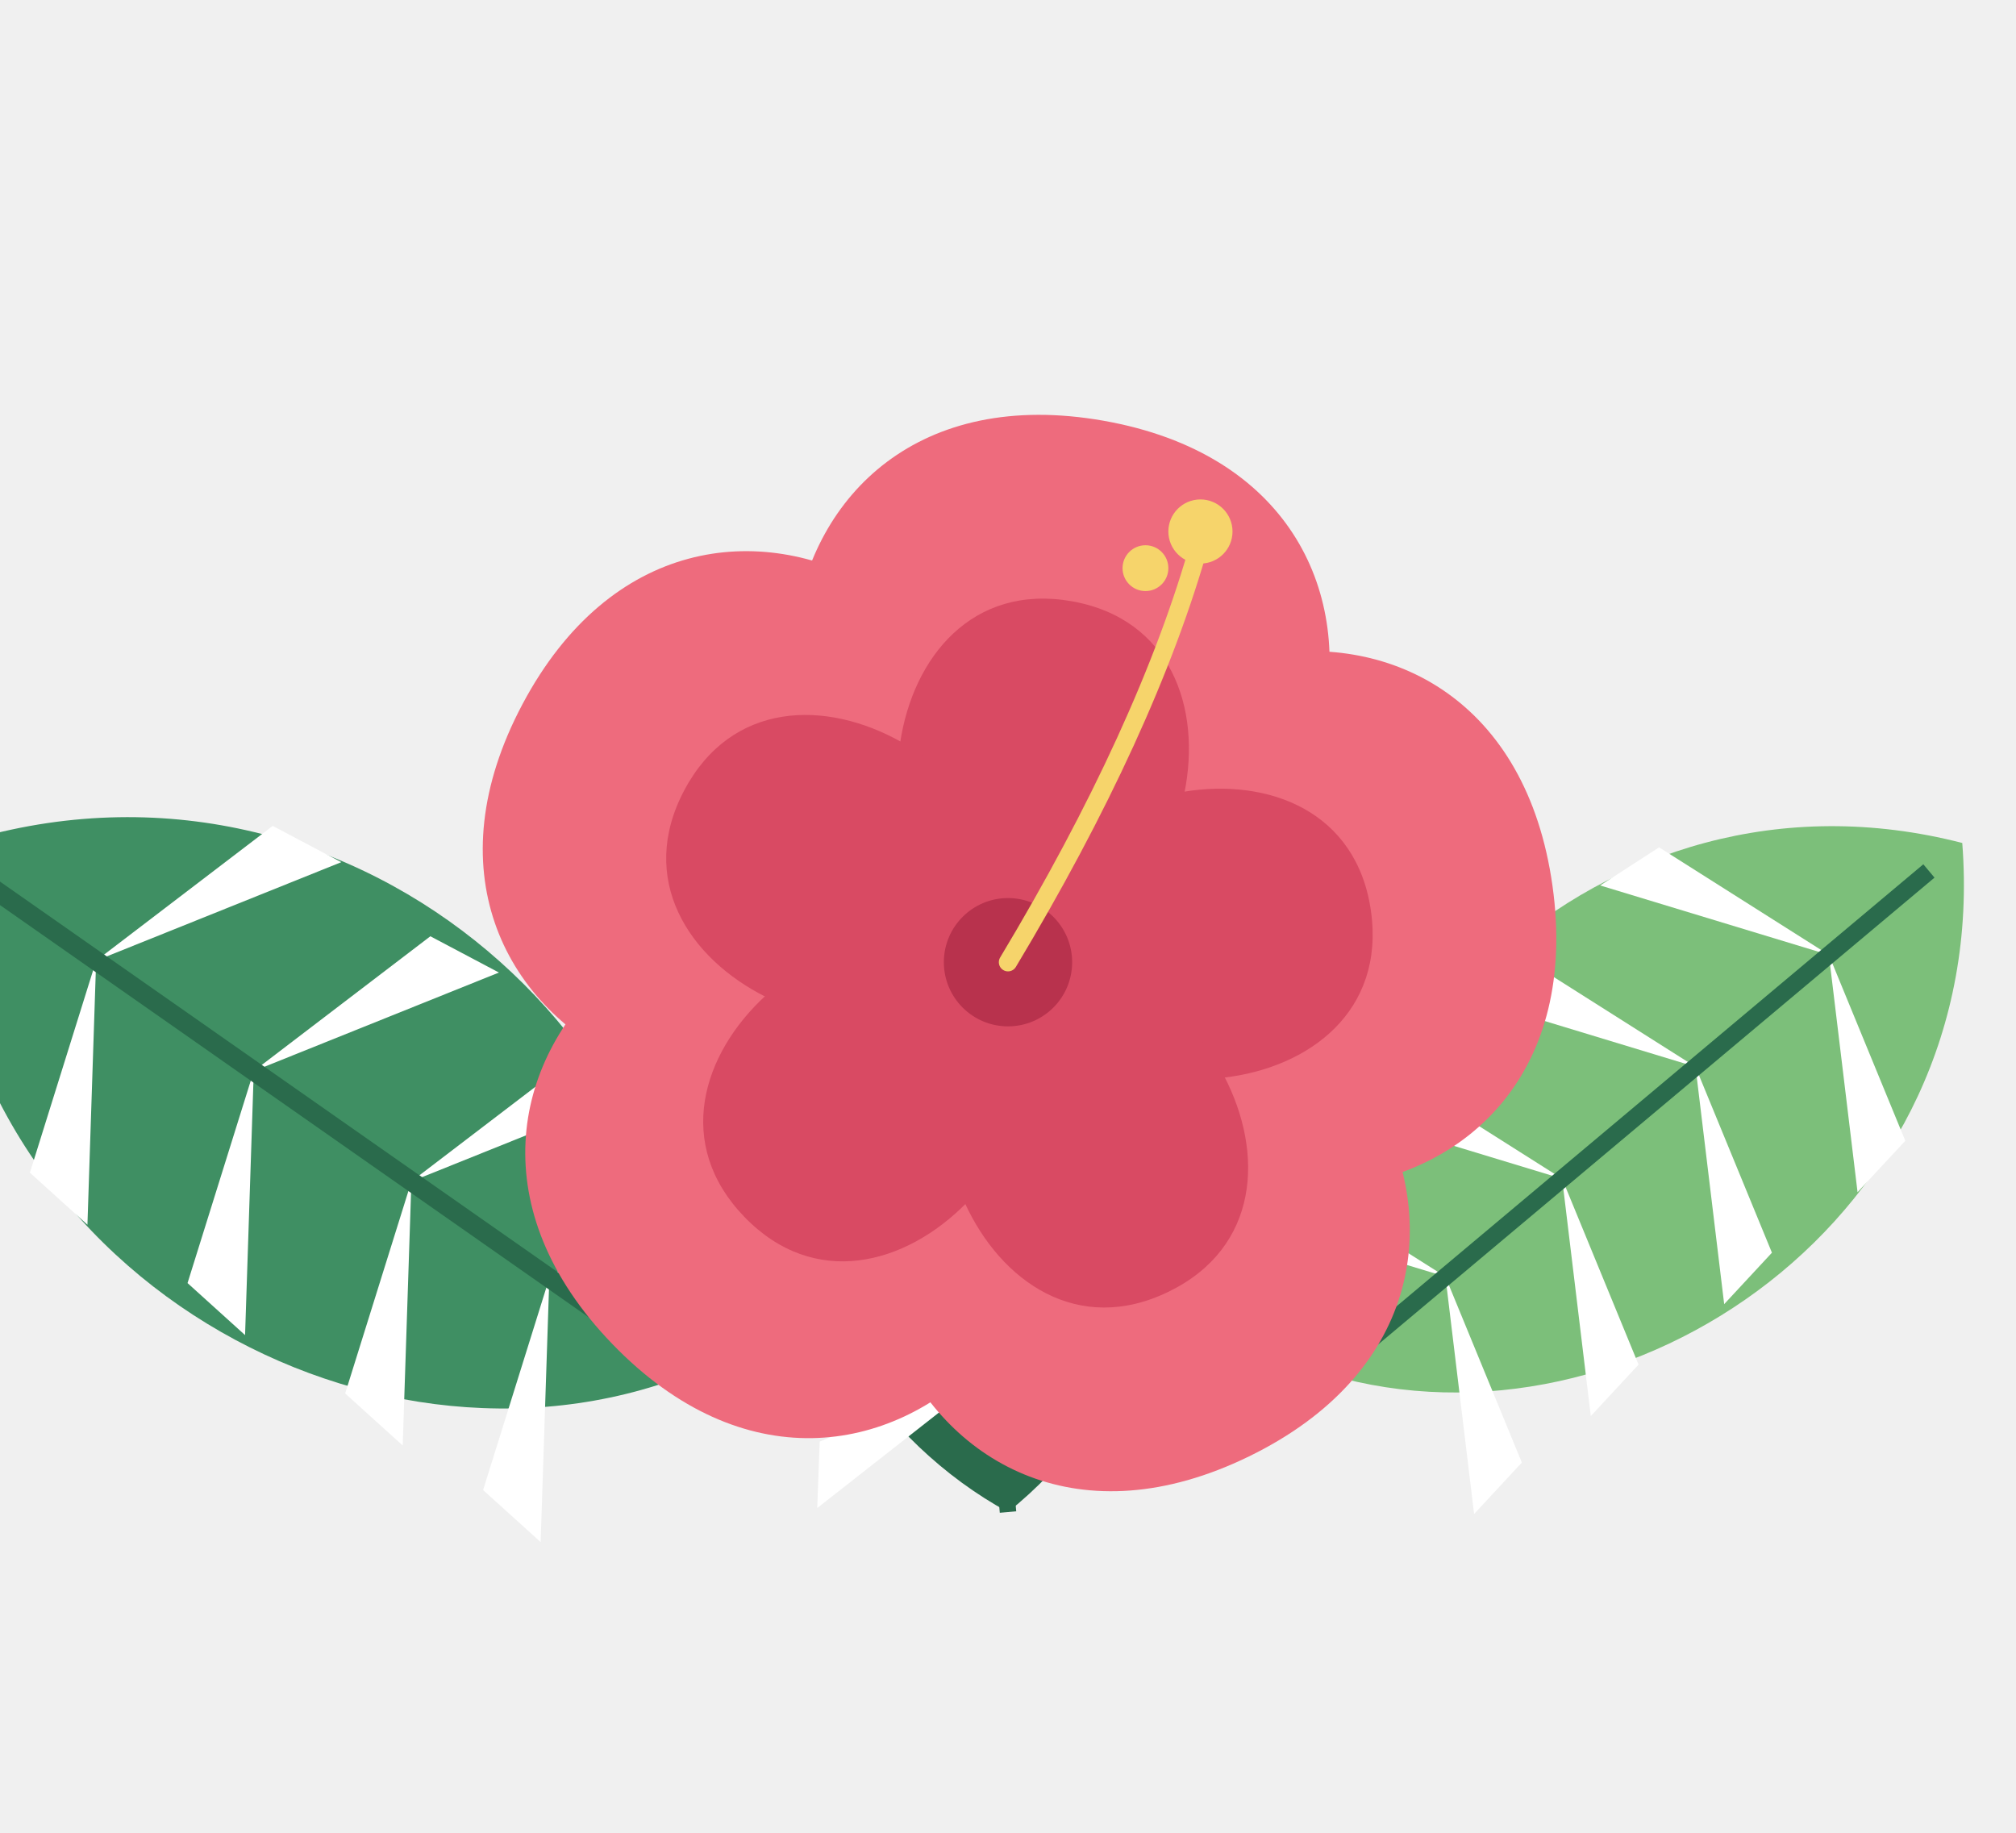
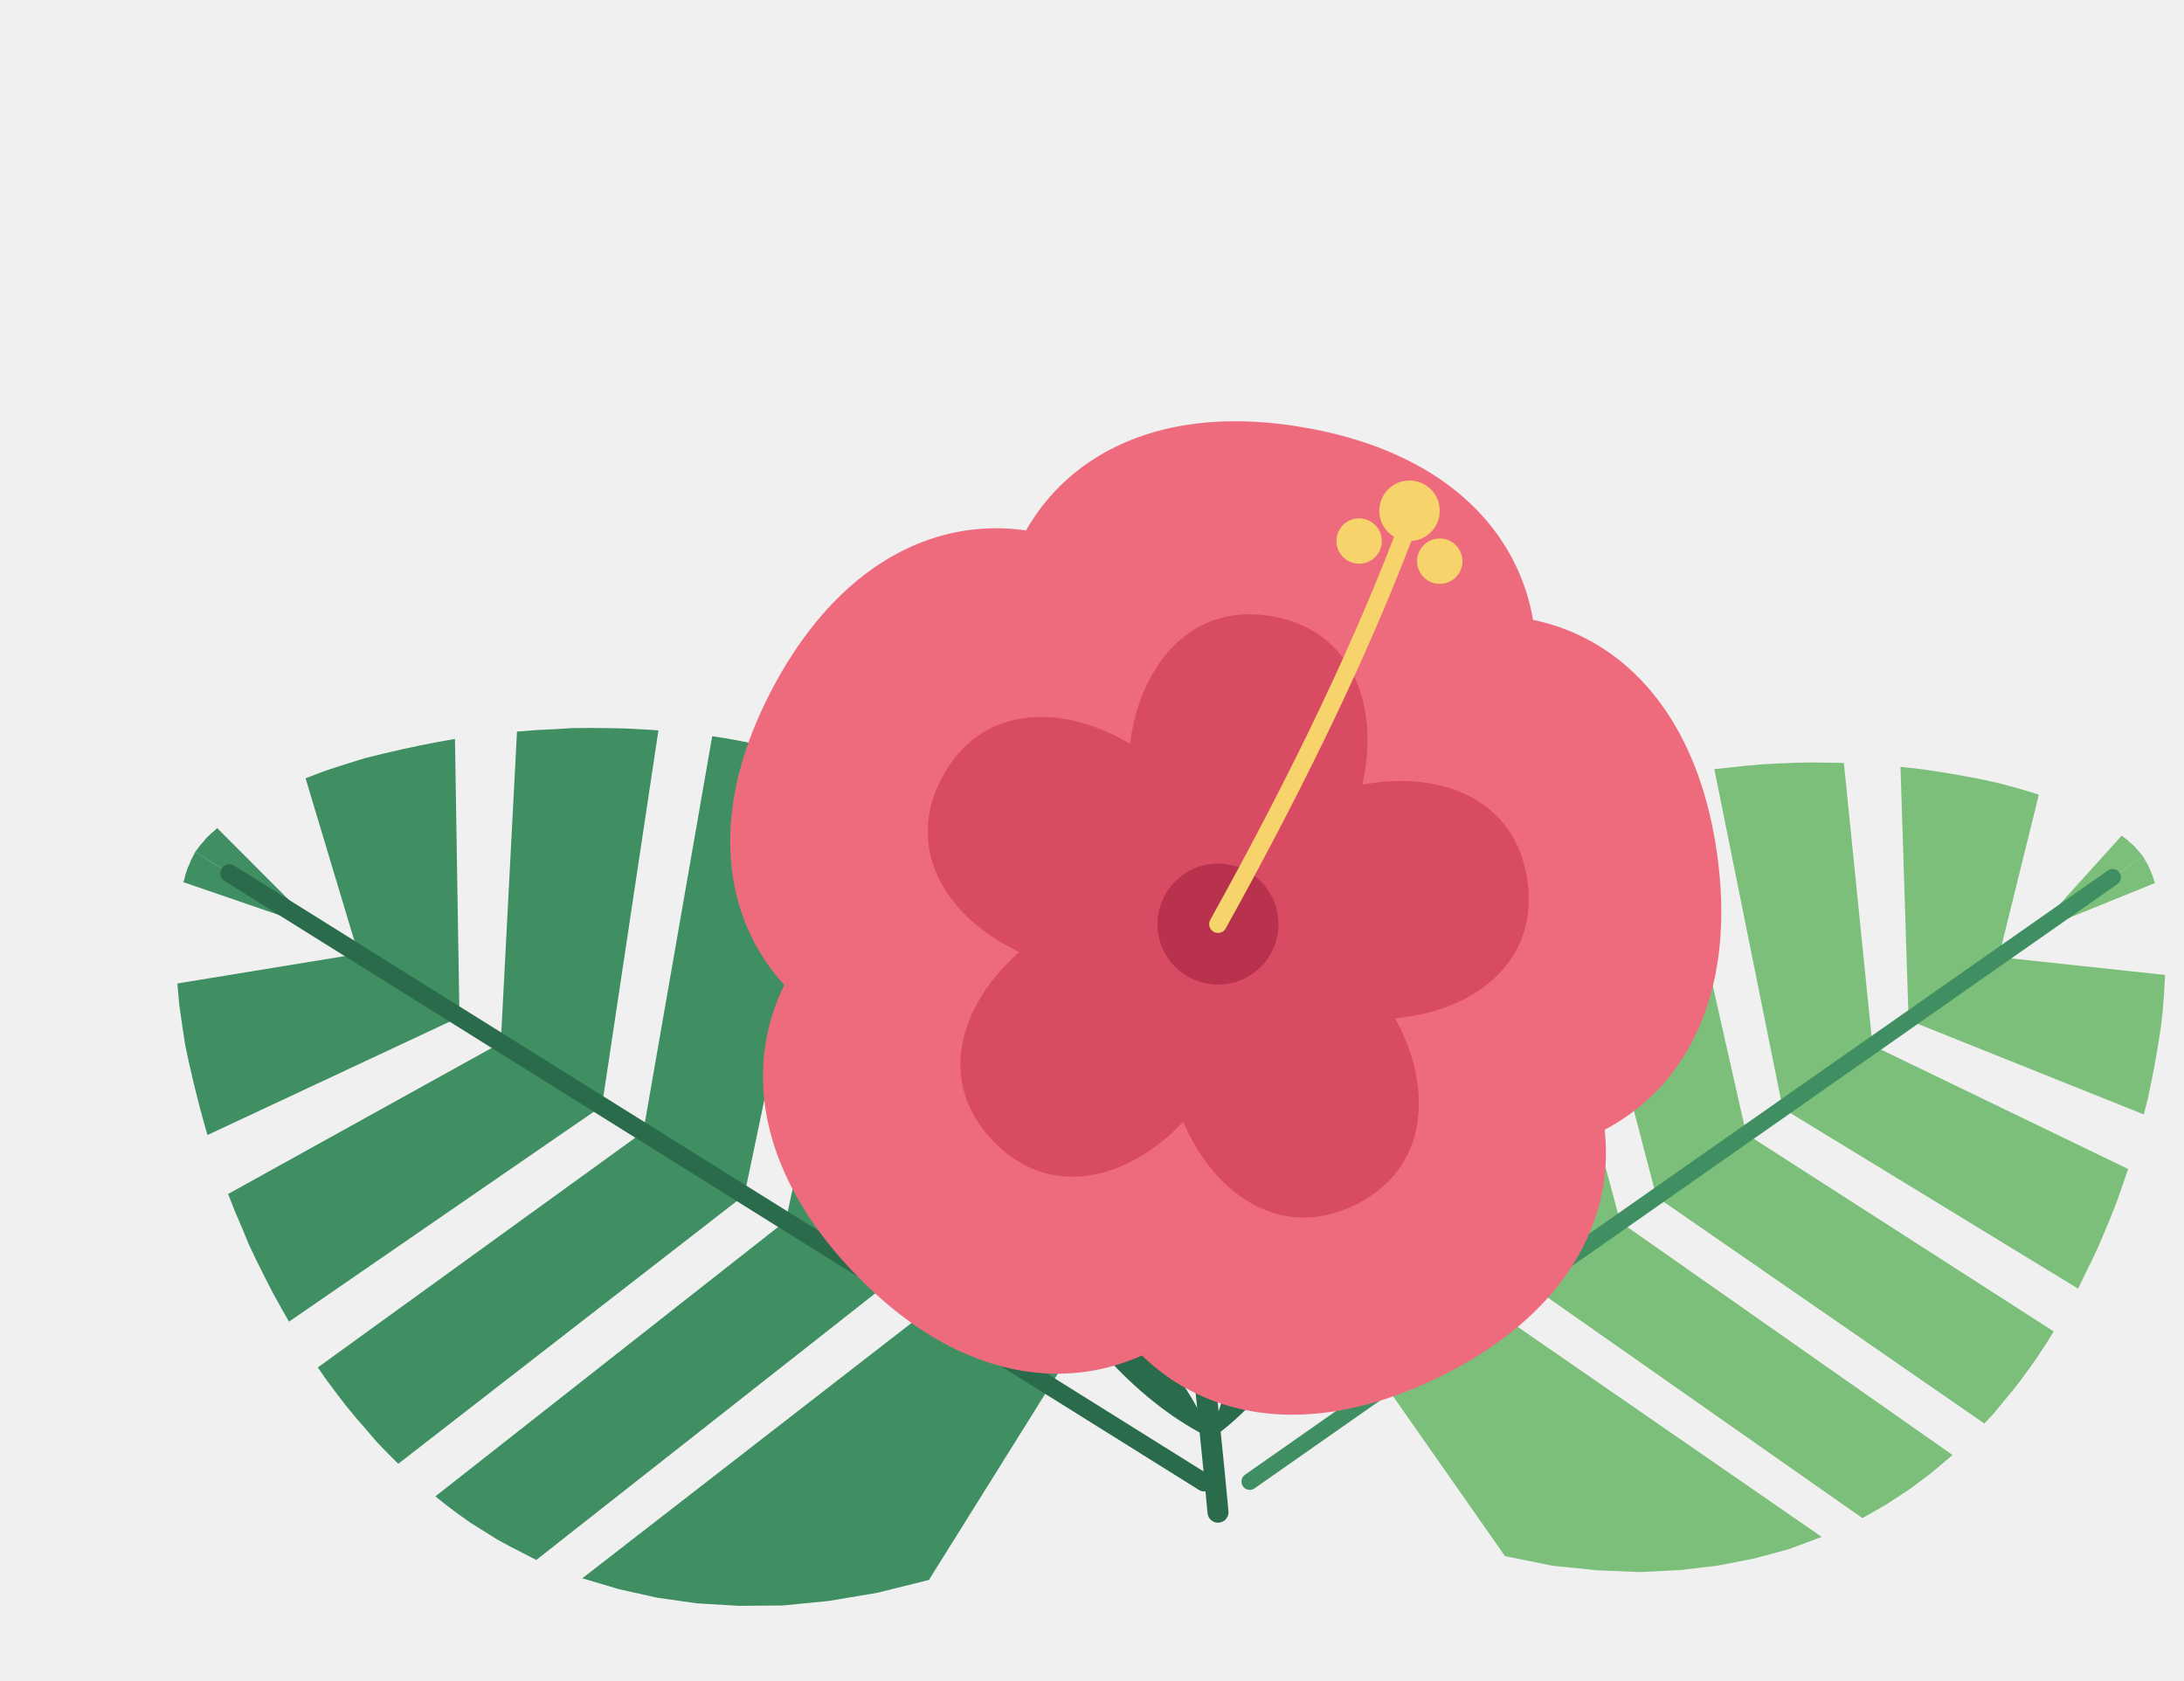
- <svg xmlns="http://www.w3.org/2000/svg" viewBox="0 0 440 400">
-   <g transform="translate(150 300)">
-     <g transform="rotate(-55 0 0)">
-       <path d="M0 0C-60 -40 -70 -140 0 -190C70 -140 60 -40 0 0Z" transform="scale(1.05)" fill="#3f8f63" />
-       <path d="M0 -150L-46 -120L-44 -136Z" transform="scale(1.05)" fill="#ffffff" />
-       <path d="M0 -150L46 -120L44 -136Z" transform="scale(1.05)" fill="#ffffff" />
-       <path d="M0 -110L-46 -80L-44 -96Z" transform="scale(1.05)" fill="#ffffff" />
-       <path d="M0 -110L46 -80L44 -96Z" transform="scale(1.05)" fill="#ffffff" />
-       <path d="M0 -70L-46 -40L-44 -56Z" transform="scale(1.05)" fill="#ffffff" />
-       <path d="M0 -70L46 -40L44 -56Z" transform="scale(1.05)" fill="#ffffff" />
-       <path d="M0 -35L-46 -5L-44 -21Z" transform="scale(1.05)" fill="#ffffff" />
-       <path d="M0 -35L46 -5L44 -21Z" transform="scale(1.05)" fill="#ffffff" />
-       <path d="M0 0L0 -180" transform="scale(1.05)" stroke="#2a6b4c" stroke-width="4" fill="none" />
-     </g>
+ <svg xmlns="http://www.w3.org/2000/svg" viewBox="-60 0 520 400">
+   <g transform="translate(190 330) rotate(-58)">
+     <path d="M0 0L-54.4 0L-63.5 -8.8L-71.3 -17.6L-78 -26.3L-83.6 -35.1L-88.4 -43.9L-92.3 -52.7L-95.4 -61.5L-97.8 -70.2L0 -34.2Z" fill="#3f8f63" />
+     <path d="M0 -45.8L-99.9 -81.8L-100.2 -85.3L-100.5 -88.9L-100.7 -92.4L-100.7 -96L-100.7 -99.6L-100.5 -103.1L-100.2 -106.7L-99.8 -110.2L0 -74.2Z" fill="#3f8f63" />
+     <path d="M0 -85.8L-97.9 -121.8L-97.1 -125.3L-96.2 -128.9L-95.1 -132.4L-94 -136L-92.8 -139.6L-91.5 -143.1L-90.1 -146.7L-88.6 -150.2L0 -114.2Z" fill="#3f8f63" />
+     <path d="M0 -125.8L-83 -161.8L-81.1 -165.3L-79.1 -168.9L-77 -172.4L-74.8 -176L-72.5 -179.6L-70 -183.1L-67.5 -186.7L-64.9 -190.2L0 -154.2Z" fill="#3f8f63" />
+     <path d="M0 -165.8L-55.6 -201.8L-52.8 -204.9L-49.8 -208.1L-46.8 -211.2L-43.6 -214.4L-40.3 -217.6L-36.7 -220.7L-32.9 -223.9L-28.8 -227L0 -194.2Z" fill="#3f8f63" />
+     <path d="M0 -205.8L-7.6 -238.6L-7 -238.7L-6.4 -238.9L-5.8 -239.1L-5 -239.3L-4.2 -239.5L-3.3 -239.6L-2.2 -239.8L0 -240L0 -240Z" fill="#3f8f63" />
+     <path d="M0 0L54.4 0L63.5 -8.8L71.3 -17.6L78 -26.3L83.6 -35.1L88.4 -43.9L92.3 -52.7L95.4 -61.5L97.8 -70.2L0 -34.2Z" fill="#3f8f63" />
+     <path d="M0 -45.8L99.9 -81.8L100.2 -85.3L100.5 -88.9L100.7 -92.4L100.7 -96L100.7 -99.6L100.5 -103.1L100.2 -106.7L99.8 -110.2L0 -74.2Z" fill="#3f8f63" />
+     <path d="M0 -85.8L97.9 -121.8L97.1 -125.3L96.2 -128.9L95.1 -132.4L94 -136L92.8 -139.6L91.5 -143.1L90.1 -146.7L88.6 -150.2L0 -114.2Z" fill="#3f8f63" />
+     <path d="M0 -125.8L83 -161.8L81.1 -165.3L79.1 -168.9L77 -172.4L74.8 -176L72.5 -179.6L70 -183.1L67.5 -186.7L64.9 -190.2L0 -154.2Z" fill="#3f8f63" />
+     <path d="M0 -165.8L55.6 -201.8L52.8 -204.9L49.8 -208.1L46.8 -211.2L43.6 -214.4L40.3 -217.6L36.7 -220.7L32.9 -223.9L28.8 -227L0 -194.2Z" fill="#3f8f63" />
+     <path d="M0 -205.8L7.6 -238.6L7 -238.7L6.4 -238.9L5.8 -239.1L5 -239.3L4.2 -239.5L3.3 -239.6L2.2 -239.8L0 -240L0 -240Z" fill="#3f8f63" />
+     <path d="M0 43.2L0 -230.4" fill="none" stroke="#2a6b4c" stroke-width="4.32" stroke-linecap="round" stroke-linejoin="round" />
  </g>
-   <g transform="translate(290 300)">
-     <g transform="rotate(50 0 0)">
-       <path d="M0 0C-60 -40 -70 -140 0 -190C70 -140 60 -40 0 0Z" transform="scale(0.95)" fill="#7cbf7a" />
-       <path d="M0 -150L-46 -120L-44 -136Z" transform="scale(0.95)" fill="#ffffff" />
-       <path d="M0 -150L46 -120L44 -136Z" transform="scale(0.95)" fill="#ffffff" />
-       <path d="M0 -110L-46 -80L-44 -96Z" transform="scale(0.95)" fill="#ffffff" />
-       <path d="M0 -110L46 -80L44 -96Z" transform="scale(0.95)" fill="#ffffff" />
-       <path d="M0 -70L-46 -40L-44 -56Z" transform="scale(0.95)" fill="#ffffff" />
-       <path d="M0 -70L46 -40L44 -56Z" transform="scale(0.95)" fill="#ffffff" />
-       <path d="M0 -35L-46 -5L-44 -21Z" transform="scale(0.95)" fill="#ffffff" />
-       <path d="M0 -35L46 -5L44 -21Z" transform="scale(0.95)" fill="#ffffff" />
-       <path d="M0 0L0 -180" transform="scale(0.95)" stroke="#2a6b4c" stroke-width="4" fill="none" />
-     </g>
+   <g transform="translate(270 330) rotate(55)">
+     <path d="M0 0L-49.4 0L-57.8 -8L-64.8 -16.1L-70.9 -24.1L-76 -32.2L-80.3 -40.2L-83.9 -48.3L-86.8 -56.3L-88.9 -64.4L0 -31.4Z" fill="#7cbf7a" />
+     <path d="M0 -41.9L-90.8 -74.9L-91.1 -78.2L-91.4 -81.5L-91.5 -84.7L-91.6 -88L-91.5 -91.3L-91.4 -94.5L-91.1 -97.8L-90.8 -101.1L0 -68.1Z" fill="#7cbf7a" />
+     <path d="M0 -78.6L-89 -111.6L-88.3 -114.9L-87.4 -118.1L-86.5 -121.4L-85.5 -124.7L-84.4 -127.9L-83.2 -131.2L-81.9 -134.5L-80.5 -137.7L0 -104.7Z" fill="#7cbf7a" />
+     <path d="M0 -115.3L-75.5 -148.3L-73.7 -151.5L-71.9 -154.8L-70 -158.1L-68 -161.3L-65.9 -164.6L-63.7 -167.9L-61.4 -171.1L-59 -174.4L0 -141.4Z" fill="#7cbf7a" />
+     <path d="M0 -151.9L-50.5 -184.9L-48 -187.8L-45.3 -190.7L-42.5 -193.6L-39.6 -196.5L-36.6 -199.4L-33.4 -202.3L-29.9 -205.2L-26.2 -208.1L0 -178.1Z" fill="#7cbf7a" />
+     <path d="M0 -188.6L-6.9 -218.7L-6.4 -218.8L-5.8 -219L-5.2 -219.2L-4.6 -219.3L-3.9 -219.5L-3 -219.7L-2 -219.8L0 -220L0 -220Z" fill="#7cbf7a" />
+     <path d="M0 0L49.4 0L57.8 -8L64.8 -16.1L70.9 -24.1L76 -32.2L80.3 -40.2L83.9 -48.3L86.8 -56.3L88.9 -64.4L0 -31.4Z" fill="#7cbf7a" />
+     <path d="M0 -41.9L90.8 -74.9L91.1 -78.2L91.4 -81.5L91.5 -84.7L91.6 -88L91.5 -91.3L91.4 -94.5L91.1 -97.8L90.8 -101.1L0 -68.1Z" fill="#7cbf7a" />
+     <path d="M0 -78.6L89 -111.6L88.3 -114.9L87.4 -118.1L86.5 -121.4L85.5 -124.7L84.4 -127.9L83.2 -131.2L81.9 -134.5L80.5 -137.7L0 -104.7Z" fill="#7cbf7a" />
+     <path d="M0 -115.3L75.5 -148.3L73.7 -151.5L71.9 -154.8L70 -158.1L68 -161.3L65.9 -164.6L63.7 -167.9L61.4 -171.1L59 -174.4L0 -141.4Z" fill="#7cbf7a" />
+     <path d="M0 -151.9L50.5 -184.9L48 -187.8L45.3 -190.7L42.5 -193.6L39.6 -196.5L36.6 -199.4L33.4 -202.3L29.9 -205.2L26.2 -208.1L0 -178.1Z" fill="#7cbf7a" />
+     <path d="M0 -188.6L6.9 -218.7L6.4 -218.8L5.8 -219L5.2 -219.2L4.6 -219.3L3.9 -219.5L3 -219.7L2 -219.8L0 -220L0 -220Z" fill="#7cbf7a" />
+     <path d="M0 39.6L0 -211.2" fill="none" stroke="#3f8f63" stroke-width="3.96" stroke-linecap="round" stroke-linejoin="round" />
  </g>
-   <g transform="translate(220 330)">
-     <g transform="rotate(-5 0 0)">
-       <path d="M0 0C-60 -40 -70 -140 0 -190C70 -140 60 -40 0 0Z" transform="scale(0.9)" fill="#2a6b4c" />
-       <path d="M0 -150L-46 -120L-44 -136Z" transform="scale(0.9)" fill="#ffffff" />
-       <path d="M0 -150L46 -120L44 -136Z" transform="scale(0.9)" fill="#ffffff" />
-       <path d="M0 -110L-46 -80L-44 -96Z" transform="scale(0.9)" fill="#ffffff" />
-       <path d="M0 -110L46 -80L44 -96Z" transform="scale(0.9)" fill="#ffffff" />
-       <path d="M0 -70L-46 -40L-44 -56Z" transform="scale(0.9)" fill="#ffffff" />
-       <path d="M0 -70L46 -40L44 -56Z" transform="scale(0.9)" fill="#ffffff" />
-       <path d="M0 -35L-46 -5L-44 -21Z" transform="scale(0.9)" fill="#ffffff" />
-       <path d="M0 -35L46 -5L44 -21Z" transform="scale(0.9)" fill="#ffffff" />
-       <path d="M0 0L0 -180" transform="scale(0.9)" stroke="#2a6b4c" stroke-width="4" fill="none" />
-     </g>
+   <g transform="translate(230 360) rotate(-5)">
+     <path d="M0 0C0 -20 -1.7 -83.3 0 -120C1.7 -156.7 8.3 -203.3 10 -220" fill="none" stroke="#2a6b4c" stroke-width="5" stroke-linecap="round" stroke-linejoin="round" />
+     <path transform="translate(0 -17.6) rotate(-128)" d="M0 0C17 -6.8 42.5 -6.8 56.6 0C42.5 6.8 17 6.8 0 0Z" fill="#2a6b4c" />
+     <path transform="translate(0 -17.6) rotate(-52)" d="M0 0C17 -6.8 42.5 -6.8 56.6 0C42.5 6.8 17 6.8 0 0Z" fill="#2a6b4c" />
+     <path transform="translate(0 -35.7) rotate(-128)" d="M0 0C18.9 -7.6 47.3 -7.6 63.1 0C47.3 7.6 18.9 7.6 0 0Z" fill="#2a6b4c" />
+     <path transform="translate(0 -35.7) rotate(-52)" d="M0 0C18.9 -7.6 47.3 -7.6 63.1 0C47.3 7.6 18.9 7.6 0 0Z" fill="#2a6b4c" />
+     <path transform="translate(0 -53.7) rotate(-128)" d="M0 0C14.6 -5.8 36.4 -5.8 48.5 0C36.4 5.8 14.6 5.8 0 0Z" fill="#2a6b4c" />
+     <path transform="translate(0 -53.7) rotate(-52)" d="M0 0C14.6 -5.8 36.4 -5.8 48.5 0C36.4 5.8 14.6 5.8 0 0Z" fill="#2a6b4c" />
+     <path transform="translate(0 -71.8) rotate(-128)" d="M0 0C12 -4.8 30 -4.8 40.1 0C30 4.8 12 4.8 0 0Z" fill="#2a6b4c" />
+     <path transform="translate(0 -71.8) rotate(-52)" d="M0 0C12 -4.8 30 -4.8 40.1 0C30 4.8 12 4.8 0 0Z" fill="#2a6b4c" />
+     <path transform="translate(0 -89.8) rotate(-128)" d="M0 0C14.7 -5.9 36.7 -5.9 48.9 0C36.7 5.9 14.7 5.9 0 0Z" fill="#2a6b4c" />
+     <path transform="translate(0 -89.8) rotate(-52)" d="M0 0C14.7 -5.9 36.7 -5.9 48.9 0C36.7 5.9 14.7 5.9 0 0Z" fill="#2a6b4c" />
+     <path transform="translate(0 -107.8) rotate(-128)" d="M0 0C14.4 -5.8 36 -5.8 48 0C36 5.8 14.4 5.8 0 0Z" fill="#2a6b4c" />
+     <path transform="translate(0 -107.8) rotate(-52)" d="M0 0C14.4 -5.8 36 -5.8 48 0C36 5.8 14.4 5.8 0 0Z" fill="#2a6b4c" />
+     <path transform="translate(0.6 -125.9) rotate(-122.3)" d="M0 0C10.3 -4.1 25.7 -4.1 34.3 0C25.7 4.1 10.3 4.1 0 0Z" fill="#2a6b4c" />
+     <path transform="translate(0.6 -125.9) rotate(-46.3)" d="M0 0C10.3 -4.1 25.7 -4.1 34.3 0C25.7 4.1 10.3 4.1 0 0Z" fill="#2a6b4c" />
+     <path transform="translate(2.4 -143.8) rotate(-122.3)" d="M0 0C9.7 -3.9 24.2 -3.9 32.2 0C24.2 3.9 9.7 3.9 0 0Z" fill="#2a6b4c" />
+     <path transform="translate(2.4 -143.8) rotate(-46.3)" d="M0 0C9.7 -3.9 24.2 -3.9 32.2 0C24.2 3.9 9.7 3.9 0 0Z" fill="#2a6b4c" />
+     <path transform="translate(4.2 -161.8) rotate(-122.3)" d="M0 0C11.5 -4.6 28.7 -4.6 38.3 0C28.7 4.6 11.5 4.6 0 0Z" fill="#2a6b4c" />
+     <path transform="translate(4.2 -161.8) rotate(-46.3)" d="M0 0C11.5 -4.6 28.7 -4.6 38.3 0C28.7 4.6 11.5 4.6 0 0Z" fill="#2a6b4c" />
+     <path transform="translate(6 -179.7) rotate(-122.3)" d="M0 0C9.7 -3.9 24.4 -3.9 32.5 0C24.4 3.9 9.7 3.9 0 0Z" fill="#2a6b4c" />
+     <path transform="translate(6 -179.7) rotate(-46.3)" d="M0 0C9.7 -3.9 24.4 -3.9 32.5 0C24.4 3.9 9.7 3.9 0 0Z" fill="#2a6b4c" />
+     <path transform="translate(7.8 -197.7) rotate(-122.3)" d="M0 0C6.8 -2.7 17.1 -2.7 22.8 0C17.1 2.7 6.8 2.7 0 0Z" fill="#2a6b4c" />
+     <path transform="translate(7.8 -197.7) rotate(-46.3)" d="M0 0C6.8 -2.7 17.1 -2.7 22.8 0C17.1 2.7 6.8 2.7 0 0Z" fill="#2a6b4c" />
+     <path transform="translate(9.6 -215.6) rotate(-122.3)" d="M0 0C7.2 -2.9 17.9 -2.9 23.9 0C17.9 2.9 7.2 2.9 0 0Z" fill="#2a6b4c" />
+     <path transform="translate(9.6 -215.6) rotate(-46.3)" d="M0 0C7.2 -2.9 17.9 -2.9 23.9 0C17.9 2.9 7.2 2.9 0 0Z" fill="#2a6b4c" />
  </g>
-   <path transform="translate(220 210) rotate(10)" d="M0 0C74.4 -12 81.84 -120 0 -120C-81.84 -120 -74.4 -12 0 0Z" fill="#ee6b7d" />
-   <path transform="translate(220 210) rotate(82)" d="M0 0C74.4 -12 81.84 -120 0 -120C-81.84 -120 -74.4 -12 0 0Z" fill="#ee6b7d" />
-   <path transform="translate(220 210) rotate(154)" d="M0 0C74.4 -12 81.84 -120 0 -120C-81.84 -120 -74.4 -12 0 0Z" fill="#ee6b7d" />
-   <path transform="translate(220 210) rotate(226)" d="M0 0C74.4 -12 81.84 -120 0 -120C-81.84 -120 -74.4 -12 0 0Z" fill="#ee6b7d" />
-   <path transform="translate(220 210) rotate(298)" d="M0 0C74.4 -12 81.84 -120 0 -120C-81.84 -120 -74.4 -12 0 0Z" fill="#ee6b7d" />
-   <path transform="translate(220 210) rotate(10)" d="M0 0C40 -8 44 -80 0 -80C-44 -80 -40 -8 0 0Z" fill="#d94a63" />
-   <path transform="translate(220 210) rotate(82)" d="M0 0C40 -8 44 -80 0 -80C-44 -80 -40 -8 0 0Z" fill="#d94a63" />
-   <path transform="translate(220 210) rotate(154)" d="M0 0C40 -8 44 -80 0 -80C-44 -80 -40 -8 0 0Z" fill="#d94a63" />
-   <path transform="translate(220 210) rotate(226)" d="M0 0C40 -8 44 -80 0 -80C-44 -80 -40 -8 0 0Z" fill="#d94a63" />
-   <path transform="translate(220 210) rotate(298)" d="M0 0C40 -8 44 -80 0 -80C-44 -80 -40 -8 0 0Z" fill="#d94a63" />
-   <path d="M206 210a14 14 0 1 0 28 0a14 14 0 1 0 -28 0Z" fill="#b8324d" />
-   <path d="M220 210 C240 176.7, 254.3 145.7, 262 118" fill="none" stroke="#f6d46b" stroke-width="4" stroke-linecap="round" stroke-linejoin="round" />
-   <path d="M255 116a7 7 0 1 0 14 0a7 7 0 1 0 -14 0Z" fill="#f6d46b" />
-   <path d="M245 124a5 5 0 1 0 10 0a5 5 0 1 0 -10 0Z" fill="#f6d46b" />
+   <g transform="translate(230 220)">
+     <path transform="translate(0 0) rotate(10)" d="M0 0C81.6 -12 89.8 -120 0 -120C-89.8 -120 -81.6 -12 0 0Z" fill="#ee6b7d" />
+     <path transform="translate(0 0) rotate(82)" d="M0 0C81.6 -12 89.8 -120 0 -120C-89.8 -120 -81.6 -12 0 0Z" fill="#ee6b7d" />
+     <path transform="translate(0 0) rotate(154)" d="M0 0C81.6 -12 89.8 -120 0 -120C-89.8 -120 -81.6 -12 0 0Z" fill="#ee6b7d" />
+     <path transform="translate(0 0) rotate(226)" d="M0 0C81.6 -12 89.8 -120 0 -120C-89.8 -120 -81.6 -12 0 0Z" fill="#ee6b7d" />
+     <path transform="translate(0 0) rotate(298)" d="M0 0C81.6 -12 89.8 -120 0 -120C-89.8 -120 -81.6 -12 0 0Z" fill="#ee6b7d" />
+     <path transform="translate(0 0) rotate(10)" d="M0 0C35.7 -7.4 39.3 -74.4 0 -74.4C-39.3 -74.4 -35.7 -7.4 0 0Z" fill="#d94a63" />
+     <path transform="translate(0 0) rotate(82)" d="M0 0C35.7 -7.4 39.3 -74.4 0 -74.4C-39.3 -74.4 -35.7 -7.4 0 0Z" fill="#d94a63" />
+     <path transform="translate(0 0) rotate(154)" d="M0 0C35.7 -7.4 39.3 -74.4 0 -74.4C-39.3 -74.4 -35.7 -7.4 0 0Z" fill="#d94a63" />
+     <path transform="translate(0 0) rotate(226)" d="M0 0C35.7 -7.4 39.3 -74.4 0 -74.4C-39.3 -74.4 -35.7 -7.4 0 0Z" fill="#d94a63" />
+     <path transform="translate(0 0) rotate(298)" d="M0 0C35.7 -7.4 39.3 -74.4 0 -74.4C-39.3 -74.4 -35.7 -7.4 0 0Z" fill="#d94a63" />
+     <path d="M-14.4 0a14.4 14.4 0 1 0 28.8 0a14.4 14.4 0 1 0 -28.8 0Z" fill="#b8324d" />
+     <path d="M0 0Q30 -54 45.6 -96" fill="none" stroke="#f6d46b" stroke-width="4.2" stroke-linecap="round" stroke-linejoin="round" />
+     <path d="M38.4 -98.4a7.2 7.2 0 1 0 14.4 0a7.2 7.2 0 1 0 -14.4 0Z" fill="#f6d46b" />
+     <path d="M28.2 -91.2a5.4 5.4 0 1 0 10.8 0a5.4 5.4 0 1 0 -10.8 0Z" fill="#f6d46b" />
+     <path d="M47.4 -86.4a5.4 5.4 0 1 0 10.8 0a5.4 5.4 0 1 0 -10.8 0Z" fill="#f6d46b" />
+   </g>
</svg>
